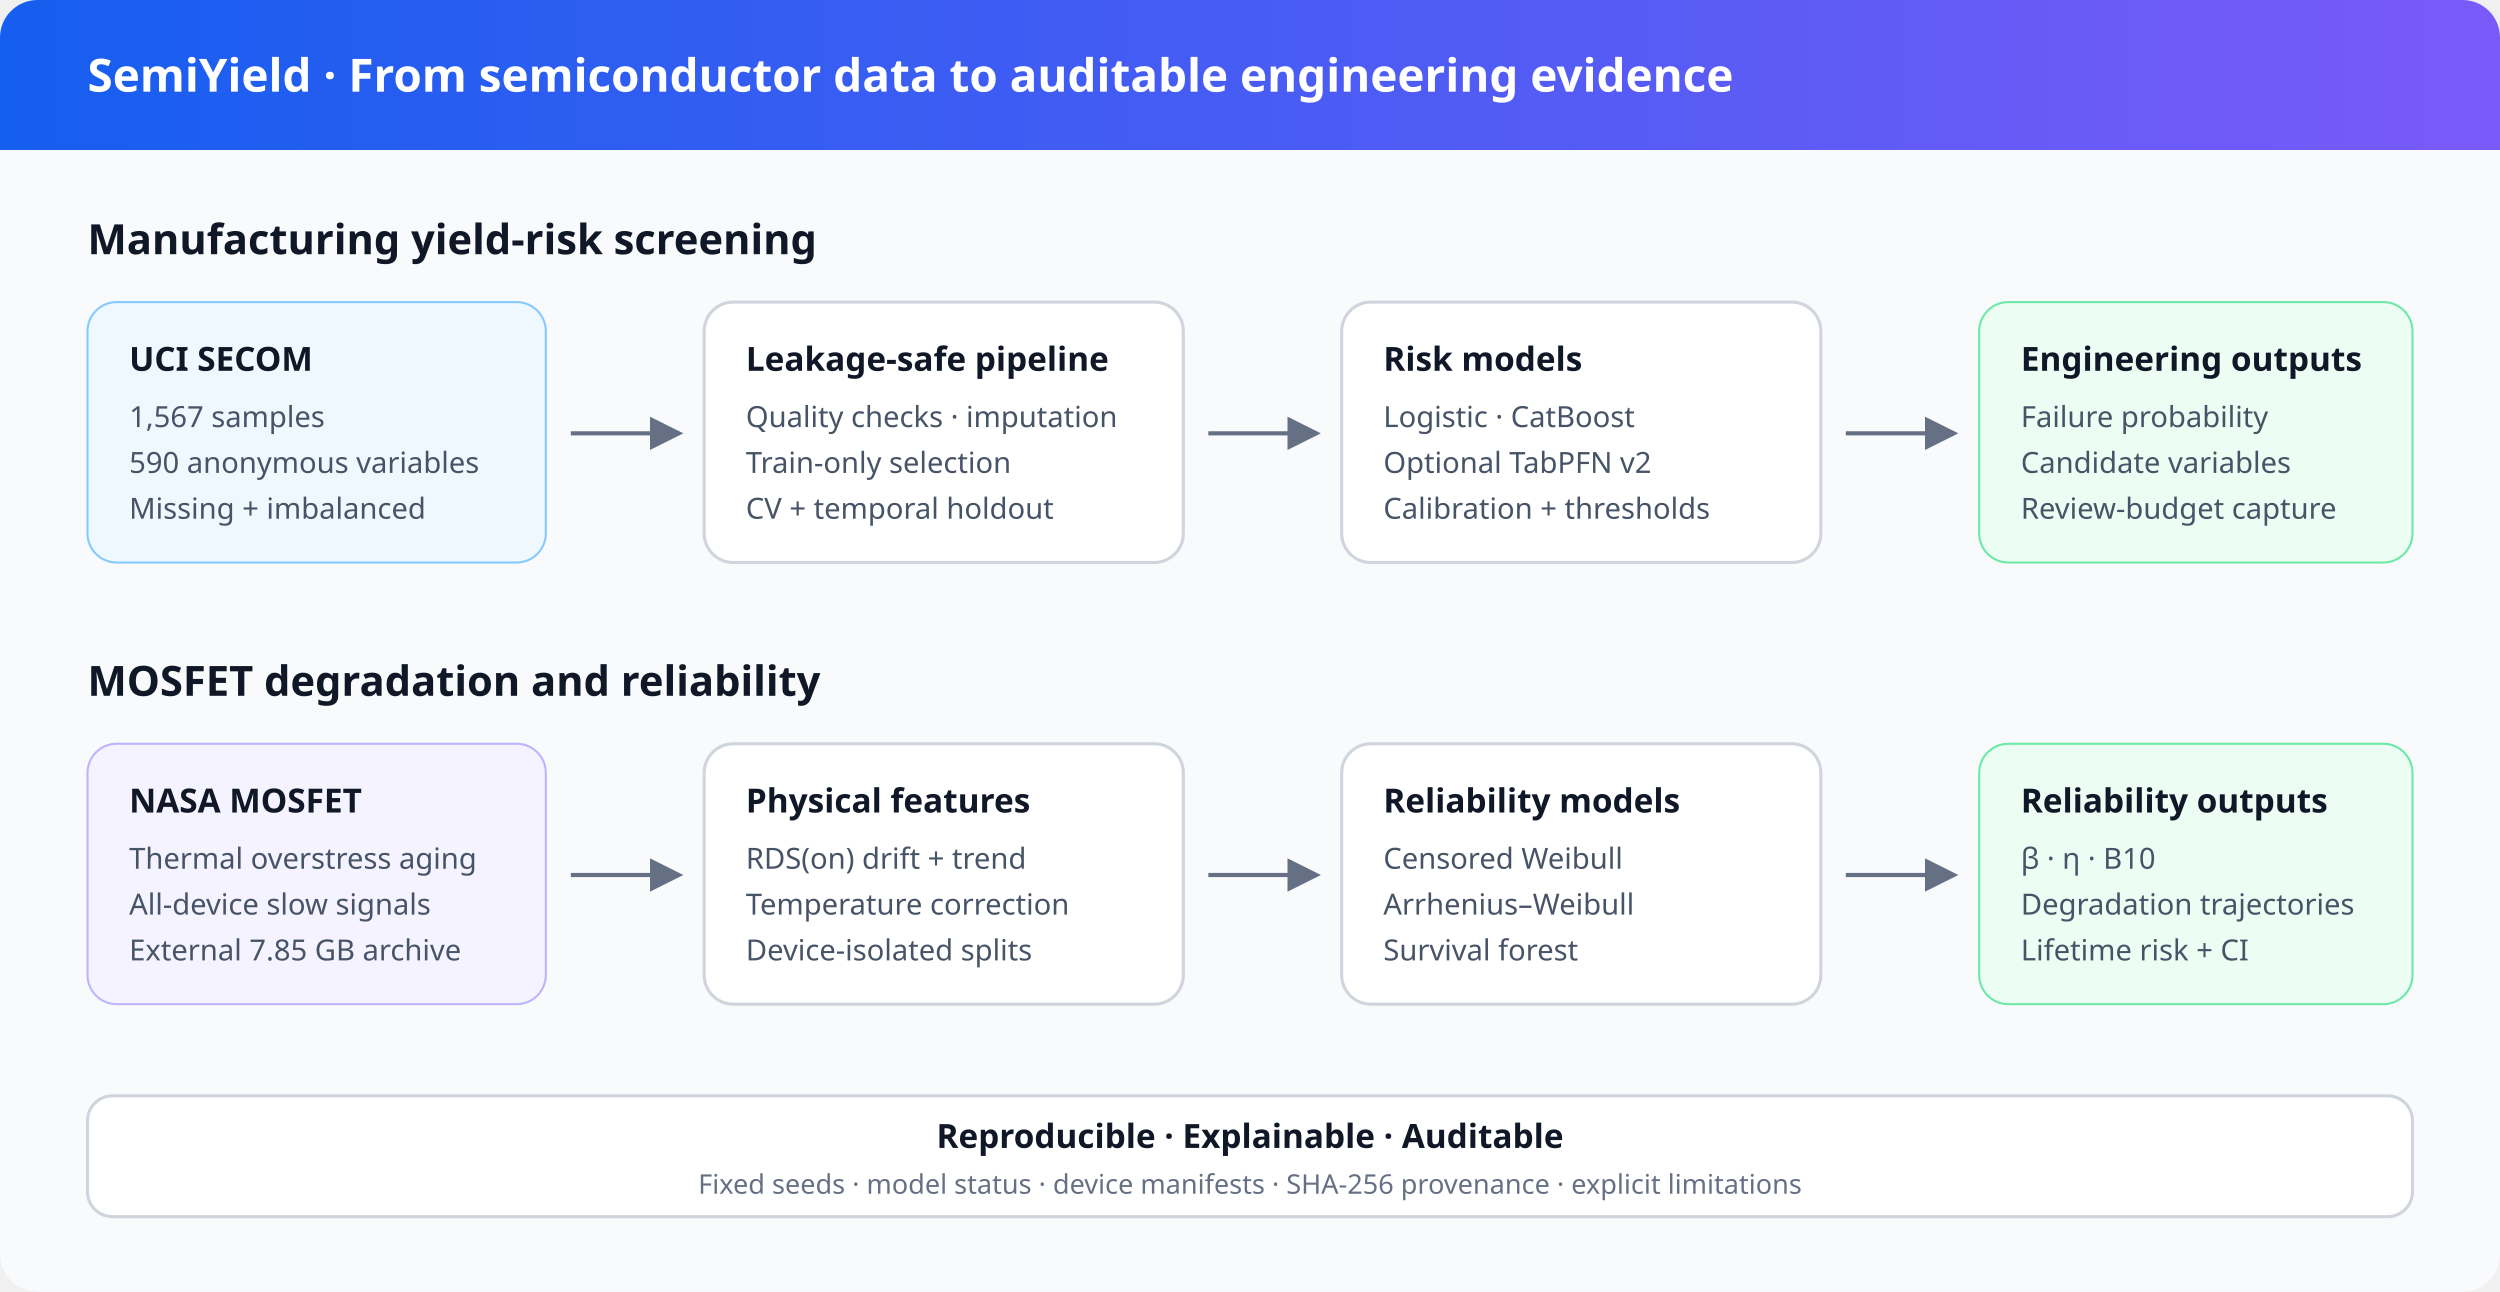
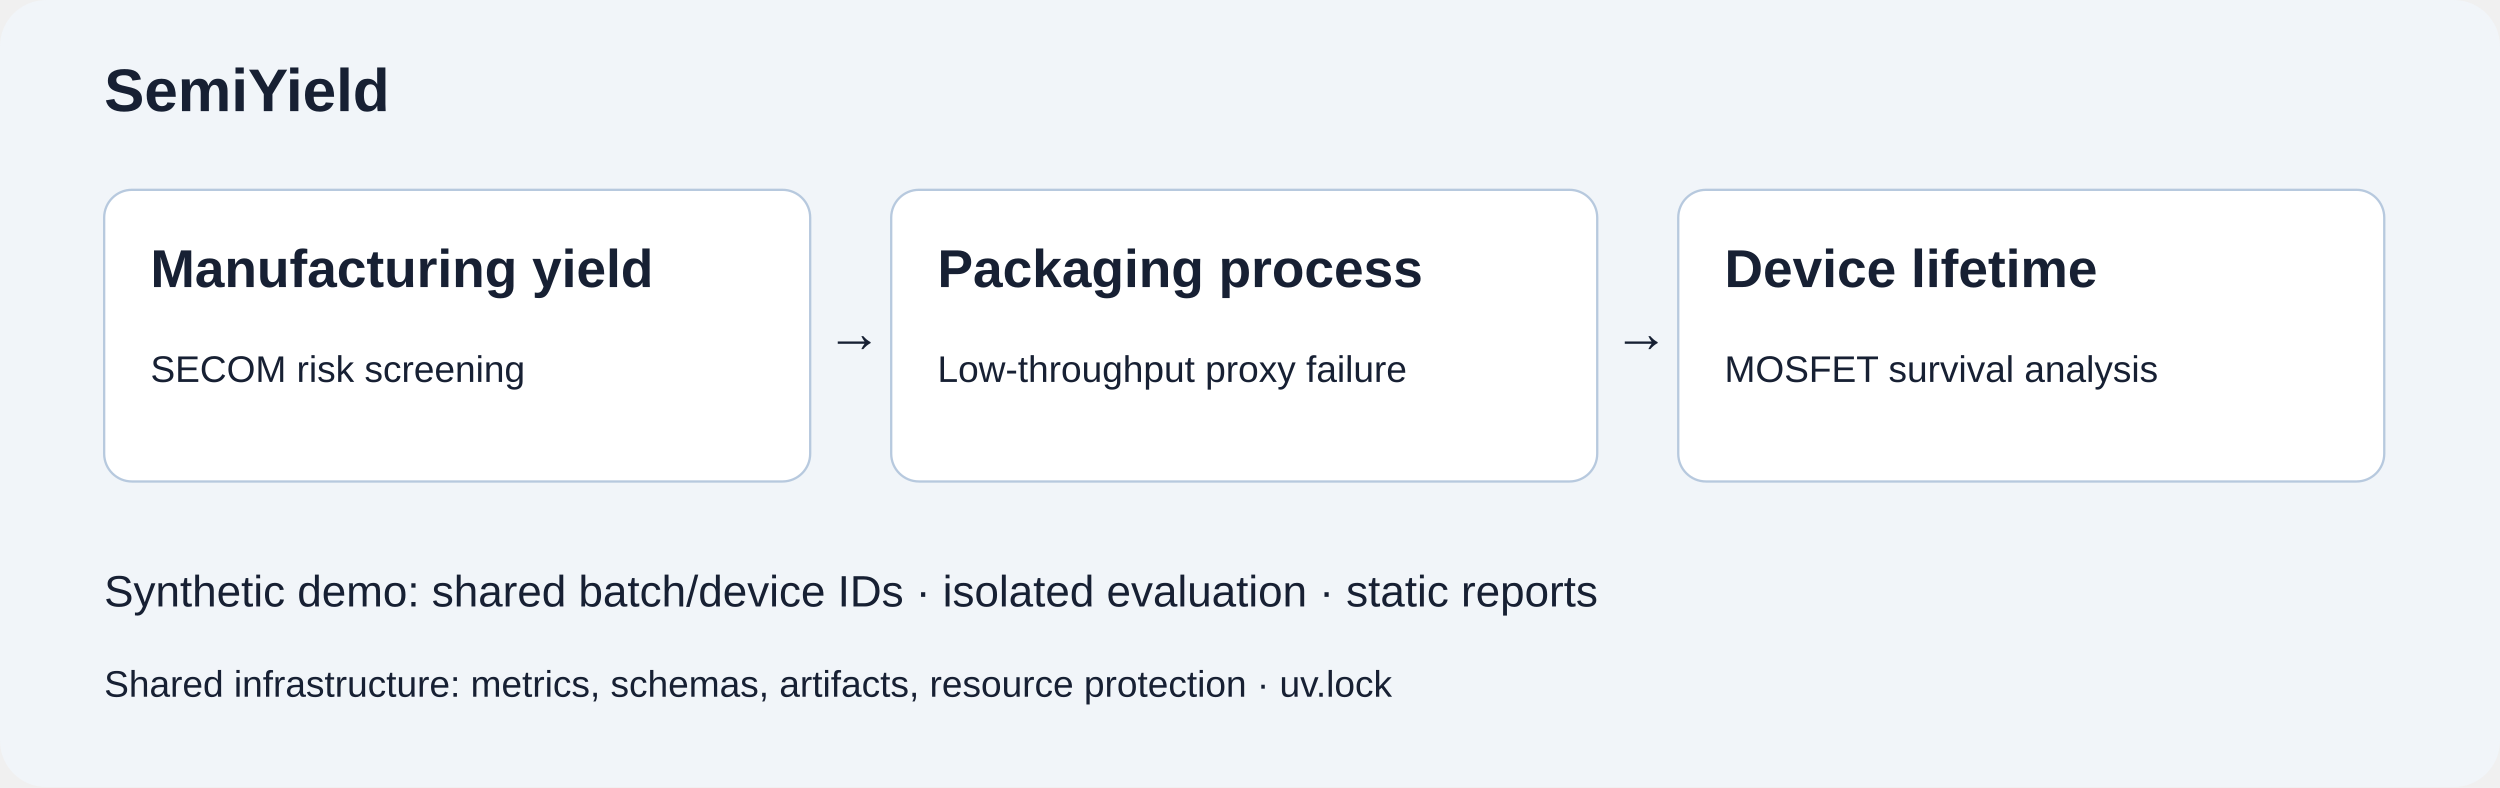
- <svg xmlns="http://www.w3.org/2000/svg" width="1200" height="620" viewBox="0 0 1200 620" role="img" aria-labelledby="title desc">
-   <defs>
-     <linearGradient id="header" x1="0" x2="1">
-       <stop stop-color="#155eef" />
-       <stop offset="1" stop-color="#7a5af8" />
-     </linearGradient>
-     <marker id="arrow" markerWidth="8" markerHeight="8" refX="7" refY="4" orient="auto">
-       <path d="M0 0L8 4L0 8Z" fill="#667085" />
-     </marker>
-     <style>
-       .bg{fill:#f8fafc}.card{fill:#fff;stroke:#d0d5dd;stroke-width:1.5}.blue{fill:#eff8ff;stroke:#84caff}.violet{fill:#f4f3ff;stroke:#bdb4fe}.out{fill:#ecfdf3;stroke:#6ce9a6}.h{font:700 22px system-ui,sans-serif;fill:#fff}.lane{font:700 20px system-ui,sans-serif;fill:#101828}.t{font:600 16px system-ui,sans-serif;fill:#101828}.s{font:14px system-ui,sans-serif;fill:#475467}.note{font:13px system-ui,sans-serif;fill:#667085}.arrow{stroke:#667085;stroke-width:2;fill:none;marker-end:url(#arrow)}
-       @media(prefers-color-scheme:dark){.bg{fill:#0d1117}.card{fill:#161b22;stroke:#3d444d}.blue{fill:#102a43;stroke:#388bfd}.violet{fill:#26204d;stroke:#8957e5}.out{fill:#123524;stroke:#2ea043}.lane,.t{fill:#e6edf3}.s{fill:#b1bac4}.note{fill:#8c959f}}
-     </style>
-   </defs>
-   <rect class="bg" width="1200" height="620" rx="18" />
-   <rect x="0" y="0" width="1200" height="72" rx="18" fill="url(#header)" />
-   <rect x="0" y="52" width="1200" height="20" fill="url(#header)" />
-   <text class="h" x="42" y="44">SemiYield · From semiconductor data to auditable engineering evidence</text>
-   <text class="lane" x="42" y="122">Manufacturing yield-risk screening</text>
-   <rect class="blue" x="42" y="145" width="220" height="125" rx="14" />
-   <text class="t" x="62" y="178">UCI SECOM</text>
-   <text class="s" x="62" y="205">1,567 samples</text>
-   <text class="s" x="62" y="227">590 anonymous variables</text>
-   <text class="s" x="62" y="249">Missing + imbalanced</text>
-   <path class="arrow" d="M274 208H326" />
-   <rect class="card" x="338" y="145" width="230" height="125" rx="14" />
-   <text class="t" x="358" y="178">Leakage-safe pipeline</text>
-   <text class="s" x="358" y="205">Quality checks · imputation</text>
-   <text class="s" x="358" y="227">Train-only selection</text>
-   <text class="s" x="358" y="249">CV + temporal holdout</text>
-   <path class="arrow" d="M580 208H632" />
-   <rect class="card" x="644" y="145" width="230" height="125" rx="14" />
-   <text class="t" x="664" y="178">Risk models</text>
-   <text class="s" x="664" y="205">Logistic · CatBoost</text>
-   <text class="s" x="664" y="227">Optional TabPFN v2</text>
-   <text class="s" x="664" y="249">Calibration + thresholds</text>
-   <path class="arrow" d="M886 208H938" />
-   <rect class="out" x="950" y="145" width="208" height="125" rx="14" />
-   <text class="t" x="970" y="178">Engineering outputs</text>
-   <text class="s" x="970" y="205">Failure probability</text>
-   <text class="s" x="970" y="227">Candidate variables</text>
-   <text class="s" x="970" y="249">Review-budget capture</text>
-   <text class="lane" x="42" y="334">MOSFET degradation and reliability</text>
-   <rect class="violet" x="42" y="357" width="220" height="125" rx="14" />
-   <text class="t" x="62" y="390">NASA MOSFET</text>
-   <text class="s" x="62" y="417">Thermal overstress aging</text>
-   <text class="s" x="62" y="439">All-device slow signals</text>
-   <text class="s" x="62" y="461">External 7.85 GB archive</text>
-   <path class="arrow" d="M274 420H326" />
-   <rect class="card" x="338" y="357" width="230" height="125" rx="14" />
-   <text class="t" x="358" y="390">Physical features</text>
-   <text class="s" x="358" y="417">RDS(on) drift + trend</text>
-   <text class="s" x="358" y="439">Temperature correction</text>
-   <text class="s" x="358" y="461">Device-isolated splits</text>
-   <path class="arrow" d="M580 420H632" />
-   <rect class="card" x="644" y="357" width="230" height="125" rx="14" />
-   <text class="t" x="664" y="390">Reliability models</text>
-   <text class="s" x="664" y="417">Censored Weibull</text>
-   <text class="s" x="664" y="439">Arrhenius–Weibull</text>
-   <text class="s" x="664" y="461">Survival forest</text>
-   <path class="arrow" d="M886 420H938" />
-   <rect class="out" x="950" y="357" width="208" height="125" rx="14" />
-   <text class="t" x="970" y="390">Reliability outputs</text>
-   <text class="s" x="970" y="417">β · η · B10</text>
-   <text class="s" x="970" y="439">Degradation trajectories</text>
-   <text class="s" x="970" y="461">Lifetime risk + CI</text>
-   <rect class="card" x="42" y="526" width="1116" height="58" rx="12" />
-   <text class="t" x="600" y="551" text-anchor="middle">Reproducible · Explainable · Auditable</text>
-   <text class="note" x="600" y="573" text-anchor="middle">Fixed seeds · model status · device manifests · SHA-256 provenance · explicit limitations</text>
+ <svg xmlns="http://www.w3.org/2000/svg" width="1080" height="340" viewBox="0 0 1080 340" role="img" aria-labelledby="title desc">
+   <rect width="1080" height="340" rx="20" fill="#f1f5f9" />
+   <g font-family="Arial, sans-serif" fill="#172033">
+     <text x="45" y="48" font-size="26" font-weight="bold">SemiYield</text>
+     <rect x="45" y="82" width="305" height="126" rx="12" fill="#ffffff" stroke="#b7c9de" />
+     <text x="65" y="124" font-size="23" font-weight="bold">Manufacturing yield</text>
+     <text x="65" y="165" font-size="16">SECOM risk screening</text>
+     <text x="357" y="152" font-size="24">→</text>
+     <rect x="385" y="82" width="305" height="126" rx="12" fill="#ffffff" stroke="#b7c9de" />
+     <text x="405" y="124" font-size="23" font-weight="bold">Packaging process</text>
+     <text x="405" y="165" font-size="16">Low-throughput proxy failure</text>
+     <text x="697" y="152" font-size="24">→</text>
+     <rect x="725" y="82" width="305" height="126" rx="12" fill="#ffffff" stroke="#b7c9de" />
+     <text x="745" y="124" font-size="23" font-weight="bold">Device lifetime</text>
+     <text x="745" y="165" font-size="16">MOSFET survival analysis</text>
+     <text x="45" y="262" font-size="19">Synthetic demo: shared batch/device IDs · isolated evaluation · static reports</text>
+     <text x="45" y="301" font-size="16">Shared infrastructure: metrics, schemas, artifacts, resource protection · uv.lock</text>
+   </g>
</svg>
